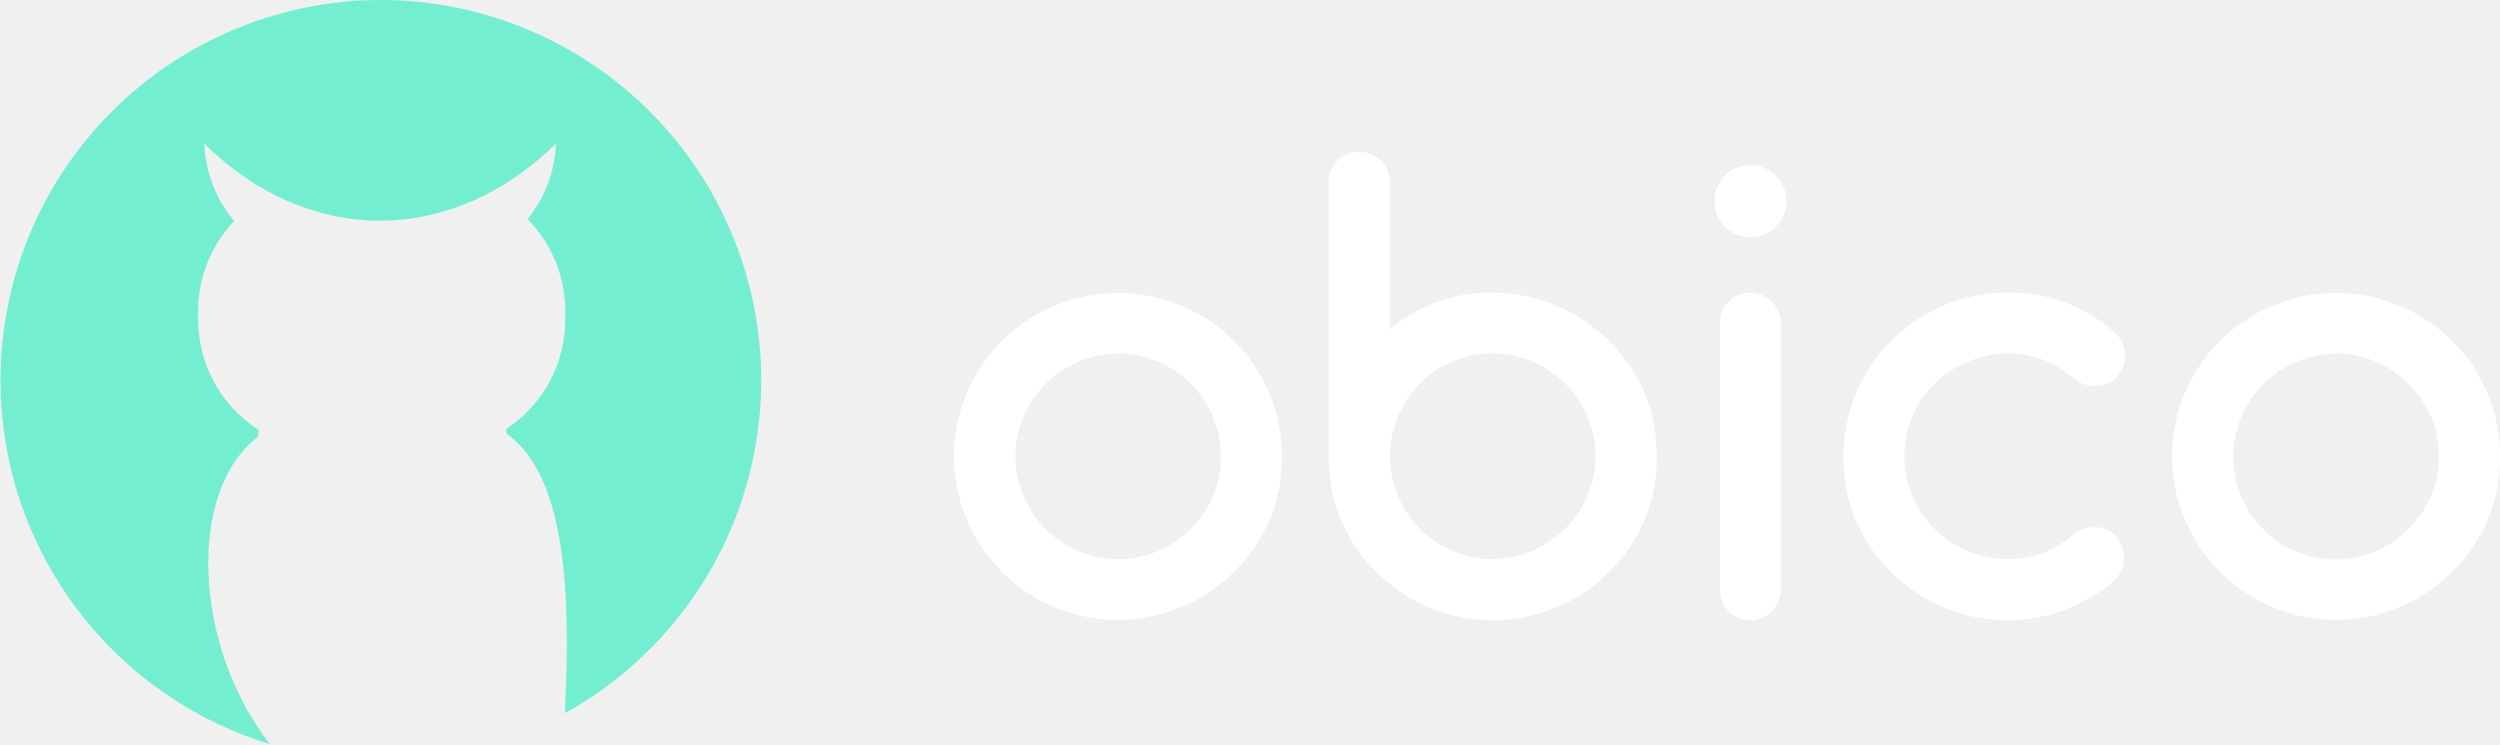
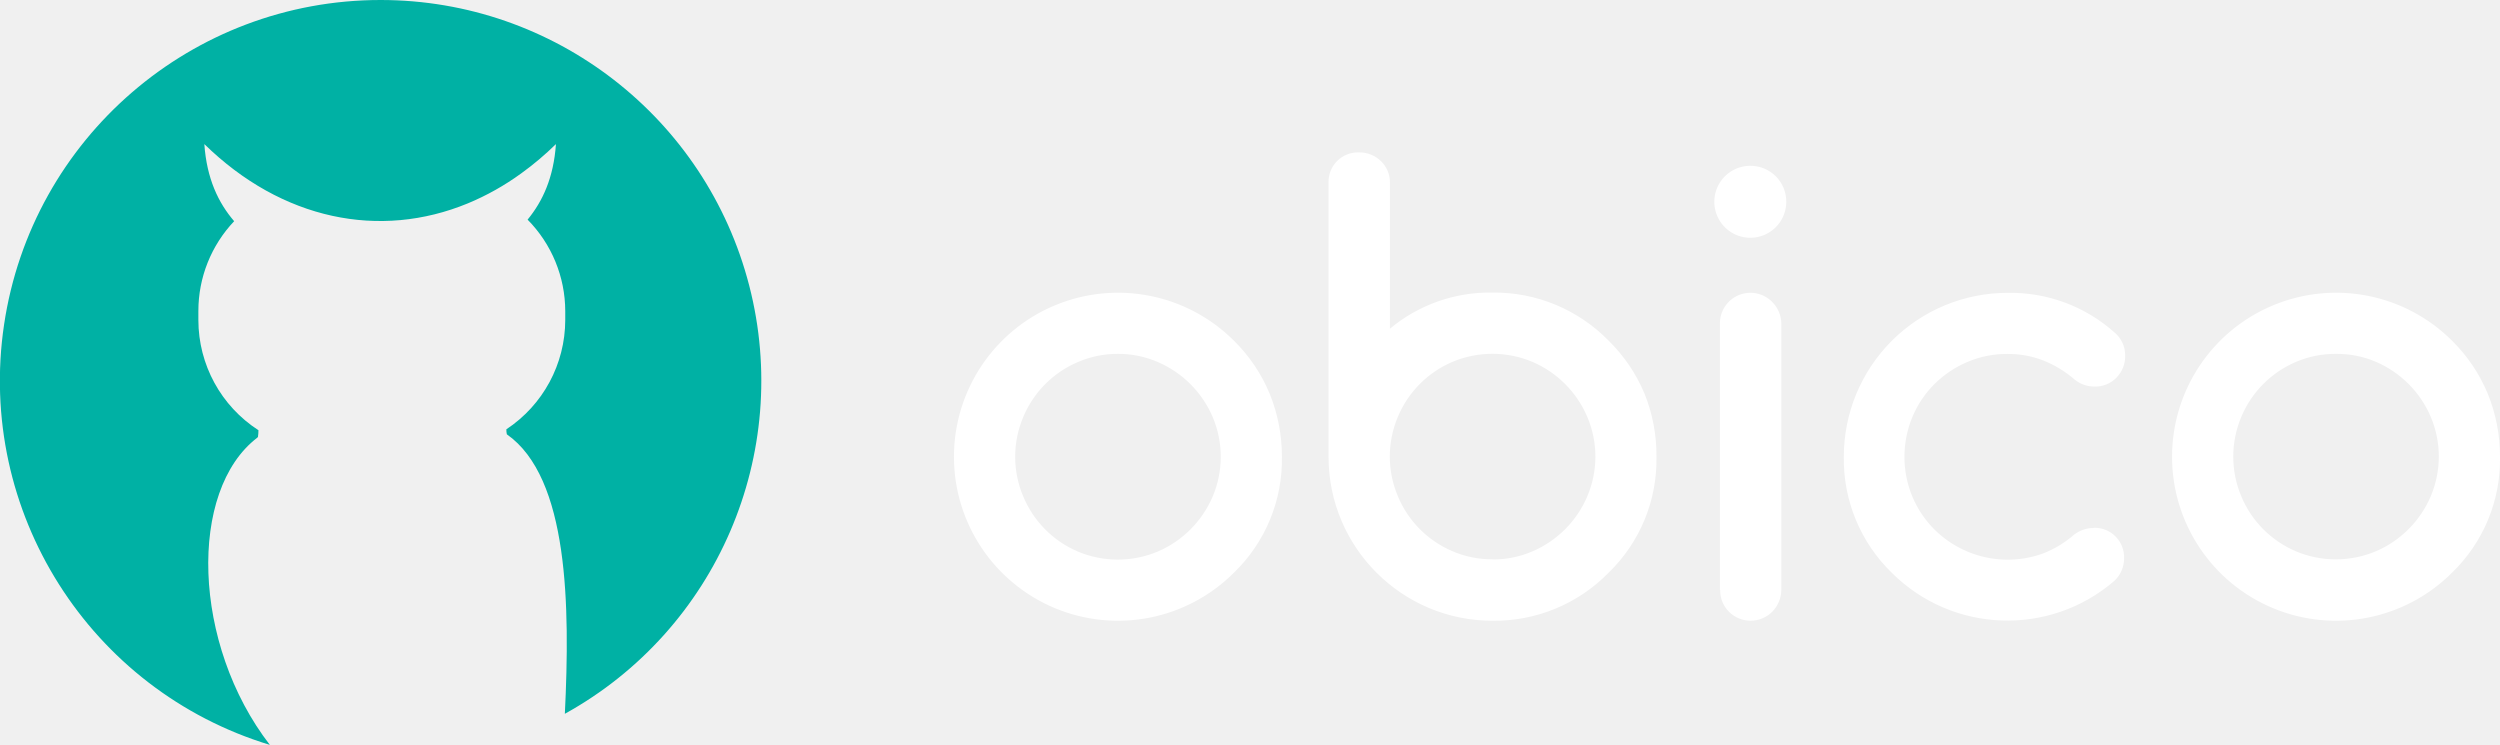
- <svg xmlns="http://www.w3.org/2000/svg" width="262" height="78" viewBox="0 0 262 78" fill="none">
-   <g clip-path="url(#clip0_1_309)">
-     <path fill-rule="evenodd" clip-rule="evenodd" d="M39.896 0C48.739 0.004 57.33 2.943 64.32 8.356C71.309 13.768 76.301 21.348 78.51 29.903C80.719 38.459 80.021 47.505 76.525 55.621C73.029 63.737 66.933 70.462 59.196 74.74C59.75 63.459 59.616 50.026 53.117 45.48C53.08 45.307 53.062 45.13 53.063 44.953C54.958 43.706 56.514 42.009 57.592 40.014C58.67 38.019 59.236 35.788 59.24 33.52V32.574C59.237 28.979 57.817 25.53 55.289 22.972C57.11 20.724 58.154 17.948 58.266 15.059C57.125 16.175 55.903 17.205 54.61 18.14C52.879 19.391 51.011 20.44 49.041 21.266C39.806 25.071 29.544 23.053 21.41 15.059C21.523 18.031 22.624 20.881 24.538 23.16C22.12 25.699 20.769 29.069 20.766 32.574V33.52C20.771 35.818 21.353 38.078 22.459 40.092C23.564 42.107 25.158 43.812 27.095 45.051C27.095 45.278 27.077 45.51 27.041 45.748L26.979 45.828C19.711 51.357 20.113 67.452 28.284 77.982C19.146 75.191 11.315 69.216 6.214 61.144C1.113 53.072 -0.92 43.438 0.486 33.996C1.892 24.553 6.643 15.928 13.876 9.689C21.108 3.451 30.341 0.012 39.896 0V0Z" fill="#74EED1" />
-     <path d="M244.819 37.066C243.359 37.065 241.916 37.369 240.582 37.959C238.01 39.06 235.968 41.116 234.887 43.694C234.329 45.014 234.042 46.432 234.042 47.865C234.042 49.297 234.329 50.716 234.887 52.036C235.422 53.315 236.199 54.48 237.176 55.465C238.155 56.442 239.31 57.224 240.582 57.77C241.915 58.34 243.35 58.634 244.801 58.634C246.251 58.634 247.687 58.34 249.02 57.77C250.306 57.201 251.468 56.388 252.444 55.376C253.424 54.403 254.212 53.255 254.768 51.991C255.329 50.676 255.617 49.262 255.617 47.833C255.617 46.404 255.329 44.99 254.768 43.676C253.667 41.099 251.62 39.04 249.047 37.924C247.724 37.336 246.293 37.032 244.846 37.031L244.819 37.066ZM262 47.784C262.042 50.045 261.618 52.29 260.753 54.38C259.889 56.47 258.603 58.36 256.976 59.931C254.572 62.334 251.509 63.971 248.174 64.634C244.838 65.297 241.381 64.957 238.24 63.656C235.098 62.356 232.413 60.154 230.524 57.329C228.636 54.503 227.628 51.182 227.629 47.784C227.645 44.394 228.666 41.085 230.561 38.273C232.457 35.462 235.143 33.273 238.281 31.984C241.419 30.695 244.869 30.362 248.195 31.028C251.522 31.694 254.577 33.329 256.976 35.727C258.584 37.309 259.858 39.199 260.722 41.282C261.573 43.372 262.007 45.608 262 47.865V47.784ZM219.422 55.233C219.847 55.222 220.27 55.298 220.664 55.457C221.058 55.617 221.415 55.855 221.712 56.159C222.009 56.463 222.24 56.824 222.391 57.221C222.541 57.618 222.608 58.042 222.587 58.467C222.588 58.908 222.5 59.344 222.326 59.75C222.152 60.155 221.897 60.521 221.577 60.825C218.298 63.661 214.065 65.151 209.731 64.993C205.396 64.836 201.283 63.043 198.219 59.976C196.595 58.401 195.312 56.511 194.448 54.422C193.584 52.333 193.157 50.089 193.195 47.829C193.192 45.574 193.635 43.341 194.498 41.257C195.36 39.173 196.626 37.28 198.222 35.685C199.818 34.09 201.713 32.826 203.798 31.964C205.884 31.102 208.119 30.66 210.376 30.662C214.509 30.586 218.517 32.076 221.595 34.833C221.946 35.128 222.228 35.497 222.418 35.915C222.608 36.332 222.703 36.786 222.694 37.245C222.705 37.669 222.632 38.091 222.478 38.487C222.325 38.882 222.094 39.243 221.8 39.549C221.499 39.848 221.14 40.081 220.744 40.234C220.349 40.388 219.927 40.459 219.503 40.443C218.744 40.45 218.007 40.191 217.42 39.71C216.444 38.868 215.336 38.192 214.139 37.709C212.944 37.252 211.674 37.021 210.394 37.031C208.947 37.036 207.516 37.34 206.192 37.924C204.912 38.456 203.744 39.225 202.751 40.192C201.741 41.189 200.94 42.376 200.393 43.685C199.846 44.993 199.564 46.397 199.564 47.816C199.564 49.234 199.846 50.638 200.393 51.946C200.94 53.255 201.741 54.442 202.751 55.439C203.742 56.415 204.91 57.194 206.192 57.734C208.723 58.797 211.562 58.864 214.139 57.922C215.331 57.459 216.429 56.788 217.384 55.939C217.973 55.499 218.688 55.261 219.422 55.26V55.233ZM180.26 61.736V33.878C180.248 33.456 180.321 33.037 180.475 32.644C180.628 32.251 180.859 31.893 181.154 31.591C181.754 30.997 182.566 30.664 183.411 30.664C184.256 30.664 185.067 30.997 185.668 31.591C186.276 32.199 186.622 33.019 186.633 33.878V61.78C186.624 62.639 186.277 63.46 185.668 64.067C185.372 64.364 185.02 64.6 184.633 64.761C184.246 64.922 183.83 65.005 183.411 65.005C182.991 65.005 182.576 64.922 182.188 64.761C181.801 64.6 181.449 64.364 181.154 64.067C180.859 63.765 180.628 63.407 180.474 63.014C180.32 62.621 180.248 62.202 180.26 61.78V61.736ZM187.223 21.079C187.223 21.824 187.002 22.553 186.588 23.173C186.173 23.793 185.584 24.276 184.895 24.561C184.205 24.846 183.447 24.921 182.715 24.775C181.983 24.63 181.311 24.271 180.783 23.744C180.256 23.217 179.897 22.545 179.751 21.814C179.606 21.083 179.68 20.325 179.966 19.636C180.251 18.948 180.735 18.359 181.355 17.945C181.975 17.531 182.705 17.309 183.451 17.309C184.451 17.309 185.411 17.707 186.118 18.413C186.826 19.12 187.223 20.079 187.223 21.079V21.079ZM145.71 34.458C148.715 31.95 152.521 30.603 156.437 30.662C159.832 30.682 163.148 31.691 165.978 33.566C168.808 35.441 171.028 38.101 172.366 41.219C173.218 43.318 173.646 45.564 173.627 47.829C173.669 50.091 173.243 52.337 172.377 54.427C171.512 56.517 170.224 58.406 168.594 59.976C166.998 61.572 165.102 62.837 163.016 63.701C160.93 64.564 158.695 65.009 156.437 65.009C154.179 65.009 151.943 64.564 149.857 63.701C147.771 62.837 145.876 61.572 144.279 59.976C142.656 58.403 141.373 56.514 140.509 54.427C139.645 52.339 139.218 50.097 139.255 47.838V19.132C139.24 18.708 139.313 18.287 139.468 17.893C139.623 17.498 139.857 17.14 140.156 16.841C140.456 16.541 140.813 16.306 141.207 16.15C141.601 15.994 142.023 15.92 142.447 15.934C142.868 15.925 143.287 15.999 143.68 16.152C144.073 16.306 144.431 16.535 144.735 16.827C145.033 17.128 145.266 17.488 145.42 17.882C145.574 18.277 145.645 18.699 145.629 19.123V34.458H145.71ZM156.49 58.574C157.938 58.575 159.37 58.27 160.692 57.681C161.953 57.131 163.099 56.349 164.071 55.376C165.041 54.39 165.82 53.234 166.368 51.964C166.922 50.648 167.208 49.235 167.208 47.807C167.208 46.379 166.922 44.965 166.368 43.649C165.267 41.072 163.219 39.014 160.647 37.897C159.311 37.331 157.874 37.04 156.423 37.04C154.972 37.04 153.536 37.331 152.199 37.897C149.629 38.995 147.589 41.053 146.514 43.631C145.956 44.951 145.668 46.369 145.668 47.802C145.668 49.235 145.956 50.653 146.514 51.973C147.581 54.557 149.623 56.617 152.199 57.707C153.536 58.301 154.983 58.605 156.446 58.6L156.49 58.574ZM117.167 37.066C115.704 37.066 114.258 37.37 112.92 37.959C111.65 38.511 110.495 39.295 109.515 40.273C108.559 41.249 107.798 42.398 107.271 43.658C106.713 44.978 106.425 46.396 106.425 47.829C106.425 49.262 106.713 50.68 107.271 52C107.802 53.28 108.576 54.444 109.55 55.43C110.531 56.405 111.686 57.186 112.956 57.734C114.291 58.305 115.728 58.6 117.18 58.6C118.632 58.6 120.069 58.305 121.404 57.734C123.978 56.628 126.025 54.57 127.116 51.991C127.676 50.676 127.965 49.262 127.965 47.833C127.965 46.404 127.676 44.99 127.116 43.676C126.021 41.097 123.976 39.038 121.404 37.924C120.081 37.338 118.65 37.034 117.202 37.031L117.167 37.066ZM134.339 47.784C134.382 50.045 133.959 52.291 133.094 54.381C132.23 56.471 130.943 58.361 129.315 59.931C126.912 62.336 123.849 63.973 120.514 64.637C117.179 65.301 113.722 64.961 110.58 63.66C107.439 62.359 104.754 60.157 102.867 57.33C100.979 54.504 99.973 51.182 99.976 47.784C99.995 44.396 101.016 41.089 102.911 38.279C104.806 35.47 107.491 33.283 110.627 31.994C113.763 30.705 117.211 30.372 120.536 31.036C123.861 31.7 126.916 33.332 129.315 35.727C130.926 37.307 132.2 39.197 133.06 41.282C133.907 43.361 134.341 45.584 134.339 47.829V47.784Z" fill="white" />
+ <svg xmlns="http://www.w3.org/2000/svg" viewBox="0 0 628.75 187.34">
+   <defs>
+     <style>.cls-1{fill:#00b1a4;fill-rule:evenodd;}.cls-2{fill:#fff;}</style>
+   </defs>
+   <g id="Layer_2" data-name="Layer 2">
+     <g id="Layer_1-2" data-name="Layer 1">
+       <path class="cls-1" d="M95.73,0a95.74,95.74,0,0,1,46.33,179.52c1.32-27.09,1-59.37-14.59-70.29a5,5,0,0,1-.12-1.26A33,33,0,0,0,142.16,80.5V78.24a32.82,32.82,0,0,0-9.47-23c3.79-4.62,6.54-10.53,7.13-19a76,76,0,0,1-8.78,7.4,65.47,65.47,0,0,1-13.36,7.5c-22.15,9.15-46.78,4.18-66.29-14.9C52,44.93,54.91,51,58.89,55.63a32.81,32.81,0,0,0-9,22.61V80.5A33,33,0,0,0,65,108.2q0,.81-.12,1.68a1.46,1.46,0,0,0-.16.19C47.3,123.34,48.28,162,67.87,187.34A95.74,95.74,0,0,1,95.73,0Z" />
+       <path class="cls-2" d="M587.52,89a25,25,0,0,0-10.18,2.06,25.81,25.81,0,0,0-13.65,13.78,25.72,25.72,0,0,0,0,20,25.81,25.81,0,0,0,13.65,13.78,25.94,25.94,0,0,0,20.26,0,26.26,26.26,0,0,0,13.73-13.8,25.62,25.62,0,0,0,0-20,26.26,26.26,0,0,0-13.73-13.8A24.8,24.8,0,0,0,587.52,89Zm41.23,25.84a39.51,39.51,0,0,1-12.07,29.19,41.24,41.24,0,0,1-70.41-29.19,41.26,41.26,0,0,1,70.41-29.16,40.47,40.47,0,0,1,9,13.35,41.9,41.9,0,0,1,3.07,15.81Zm-102.19,17.9a7.41,7.41,0,0,1,7.65,7.67,7.72,7.72,0,0,1-2.42,5.65,41.18,41.18,0,0,1-56-2,39.78,39.78,0,0,1-12.07-29.19,41.19,41.19,0,0,1,41.22-41.22,39.27,39.27,0,0,1,26.9,10,7.44,7.44,0,0,1,2.64,5.8A7.63,7.63,0,0,1,532.27,95a7.36,7.36,0,0,1-5.5,2.22,7.82,7.82,0,0,1-5-1.76,27.54,27.54,0,0,0-7.87-4.8,24.25,24.25,0,0,0-9-1.64,25.11,25.11,0,0,0-10.07,2,26.37,26.37,0,0,0-8.25,5.5,25.63,25.63,0,0,0-5.56,8.22A26.12,26.12,0,0,0,481,125a25.63,25.63,0,0,0,5.56,8.22,26.37,26.37,0,0,0,8.25,5.5,26.13,26.13,0,0,0,19.07.46,26.59,26.59,0,0,0,7.8-4.75,8.09,8.09,0,0,1,4.87-1.64Zm-94,15.61v-67a7.67,7.67,0,0,1,13.07-5.49A7.81,7.81,0,0,1,448,81.37v67a7.87,7.87,0,0,1-2.31,5.51,7.69,7.69,0,0,1-10.83,0,7.56,7.56,0,0,1-2.24-5.51Zm16.69-97.65a9.05,9.05,0,1,1-9.05-9,9,9,0,0,1,9.05,9Zm-99.72,32a39.18,39.18,0,0,1,25.84-9.12A40.15,40.15,0,0,1,404.6,85.71a40.64,40.64,0,0,1,9,13.3,41.36,41.36,0,0,1,3,15.86,39.54,39.54,0,0,1-12.06,29.19,40.13,40.13,0,0,1-29.16,12.06,41.23,41.23,0,0,1-41.25-41.25V46a7.39,7.39,0,0,1,7.66-7.67,7.7,7.7,0,0,1,5.48,2.16A7.39,7.39,0,0,1,349.57,46V82.77Zm25.87,58a24.83,24.83,0,0,0,10.08-2.06,26.2,26.2,0,0,0,13.72-13.8,25.51,25.51,0,0,0,0-20,26.2,26.2,0,0,0-13.72-13.8,25.94,25.94,0,0,0-20.26,0,25.81,25.81,0,0,0-13.65,13.78,25.6,25.6,0,0,0,0,20,25.68,25.68,0,0,0,5.48,8.22,25.94,25.94,0,0,0,8.17,5.56,25,25,0,0,0,10.18,2.06ZM281.17,89A25,25,0,0,0,271,91.09a25.81,25.81,0,0,0-13.65,13.78,25.6,25.6,0,0,0,0,20A25.81,25.81,0,0,0,271,138.68a25.94,25.94,0,0,0,20.26,0,26.26,26.26,0,0,0,8.22-5.61,26.66,26.66,0,0,0,5.51-8.19,25.62,25.62,0,0,0,0-20,26.26,26.26,0,0,0-13.73-13.8A24.8,24.8,0,0,0,281.17,89Zm41.23,25.84a39.55,39.55,0,0,1-12.07,29.19,41.24,41.24,0,0,1-70.41-29.19,41.26,41.26,0,0,1,70.41-29.16,40.63,40.63,0,0,1,9,13.35A41.9,41.9,0,0,1,322.4,114.87Z" />
+     </g>
  </g>
-   <defs>
-     <clipPath id="clip0_1_309">
-       <rect width="262" height="78" fill="white" />
-     </clipPath>
-   </defs>
</svg>
